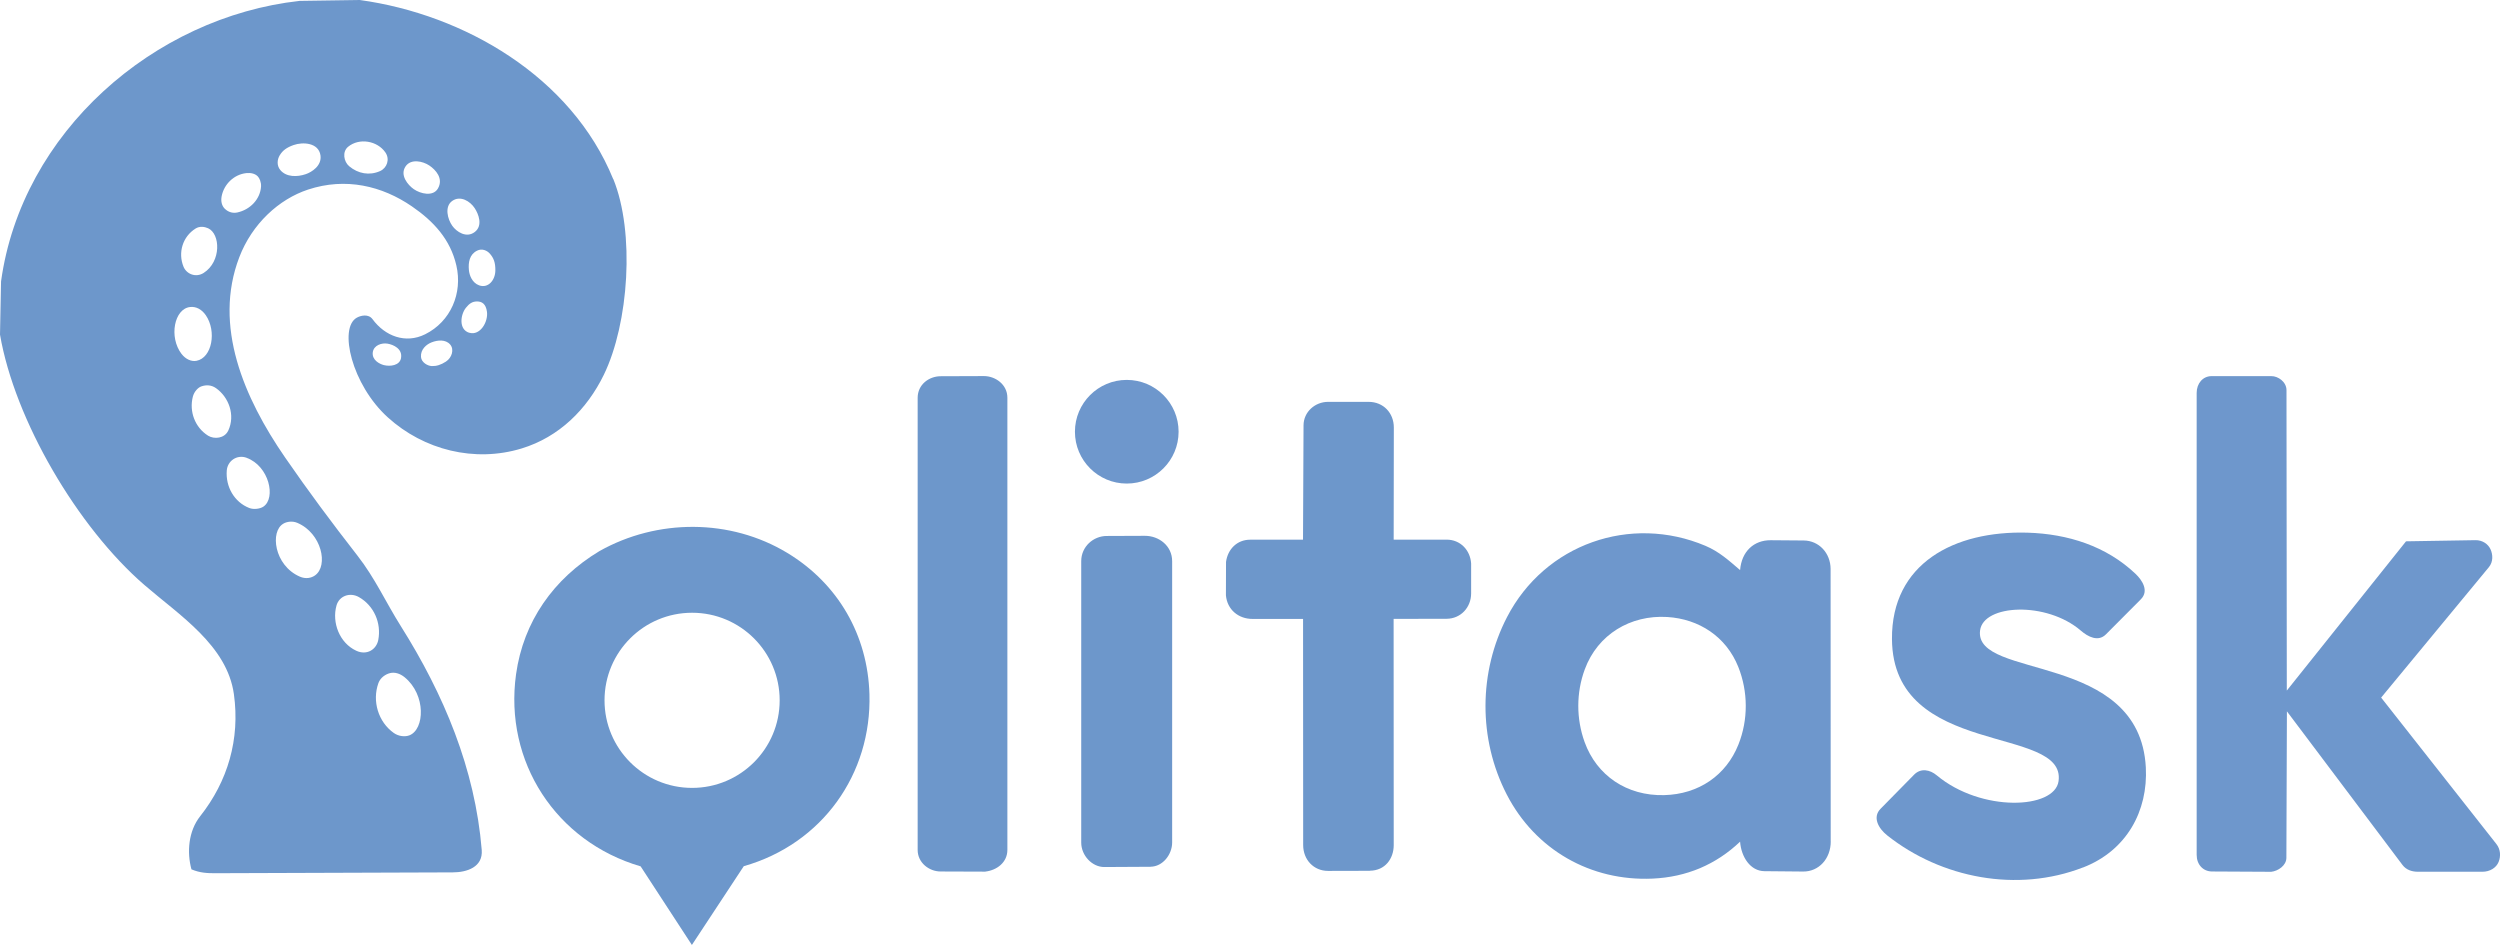
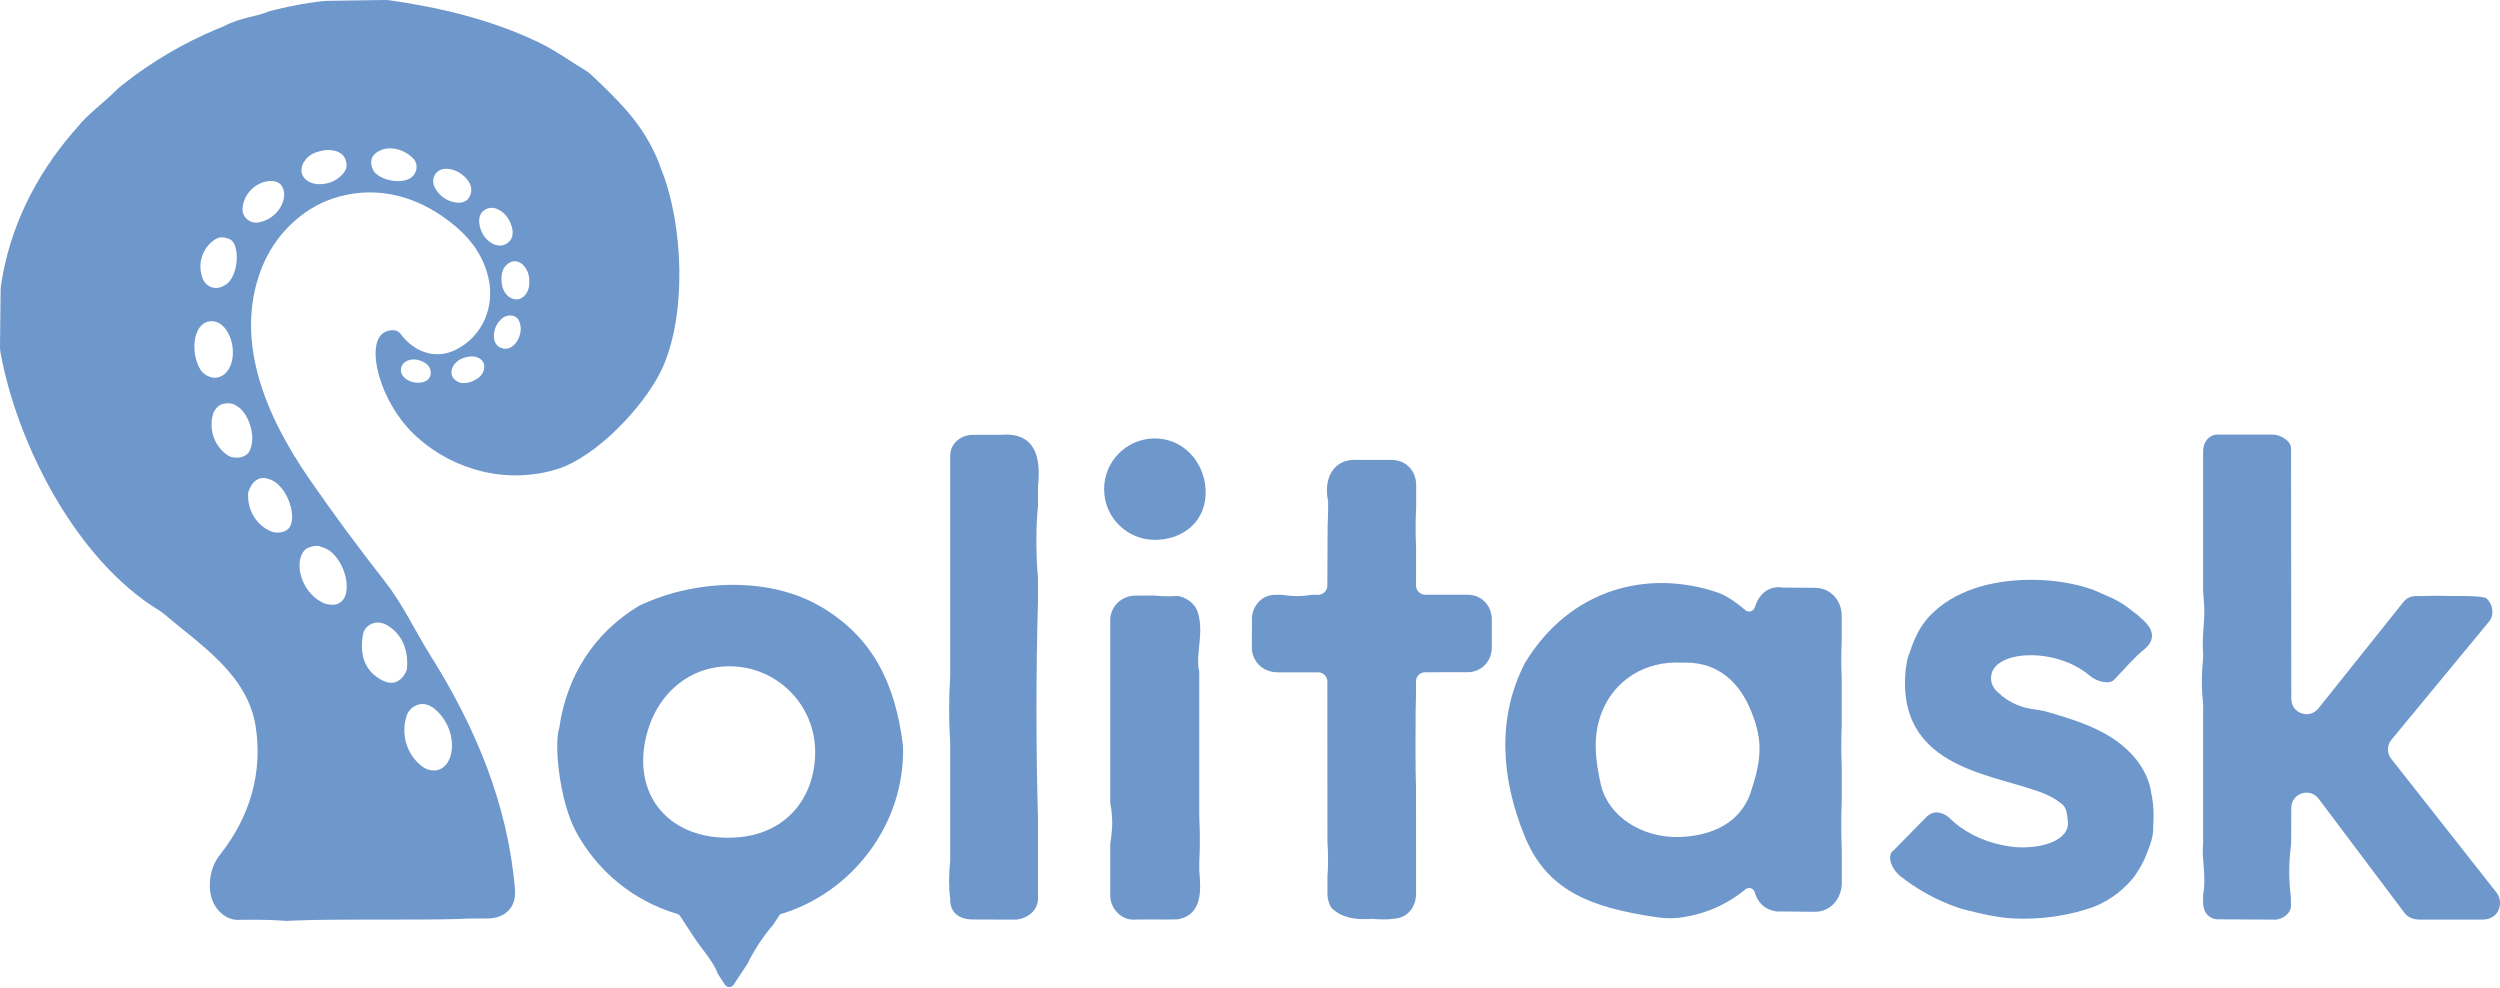
- <svg xmlns="http://www.w3.org/2000/svg" id="Livello_1" data-name="Livello 1" viewBox="0 0 477.03 180.31">
-   <defs>
-     <style>
-       .cls-1 {
-         fill: #6e97cc;
-       }
- 
-       .cls-2 {
-         fill: #6d97cb;
-       }
-     </style>
-   </defs>
-   <path class="cls-1" d="M349.33,160.55c0,3.31-2.28,5.78-5.27,5.75l-7.4-.07c-2.67-.03-4.42-2.71-4.63-5.63-4.59,4.37-10.22,6.76-16.7,7.05-11.75.53-22.37-5.46-27.83-16.06s-5.36-23.38.06-33.84c7.23-13.96,23.58-19.64,37.86-13.6,2.64,1.12,4.47,2.8,6.61,4.63.29-3.59,2.65-5.72,5.85-5.7l6.28.05c2.92.02,5.13,2.41,5.14,5.43l.02,51.98ZM317.53,151.72c6.59-.16,11.84-3.77,14.18-9.65,1.89-4.73,1.86-10.1-.03-14.83-2.31-5.76-7.48-9.14-13.56-9.51-7-.42-13.26,3.32-15.72,9.98-1.65,4.46-1.65,9.41-.04,13.88,2.32,6.41,8.07,10.3,15.17,10.13Z" />
-   <path class="cls-1" d="M473.66,166.34h-12.29c-1.12,0-2.23-.34-2.95-1.3l-22.05-29.31-.1,27.94c0,1.49-1.59,2.54-2.9,2.68l-11.27-.06c-1.74,0-2.95-1.33-2.95-3.18v-88.14c0-1.79,1.16-3.2,2.85-3.2h11.38c1.34-.02,2.91,1.13,2.91,2.67l.06,57.33,22.75-28.48,13.24-.22c1.35-.02,2.44.74,2.9,1.78.41.94.54,2.31-.33,3.37l-20.56,24.89,21.99,27.94c.83,1.05.85,2.38.42,3.43-.45,1.1-1.64,1.86-3.09,1.86Z" />
-   <path class="cls-2" d="M141.92,165.28l-9.9,15.03-9.78-15c-16.14-4.71-26.09-19.97-23.77-36.66,1.4-10.03,7.13-18.22,15.92-23.5,11.03-6.2,24.96-6.23,35.85.36,9.71,5.88,15.33,15.71,15.66,26.94.44,15.24-9.01,28.57-23.98,32.83ZM148.77,133.63c0-9.23-7.48-16.71-16.71-16.71s-16.71,7.48-16.71,16.71,7.48,16.71,16.71,16.71,16.71-7.48,16.71-16.71Z" />
-   <path class="cls-1" d="M397.46,165.52c-12.56,4.87-27.05,2.05-37.35-6.11-1.72-1.36-2.85-3.49-1.28-5.08l6.41-6.52c1.27-1.29,3.01-.96,4.31.13,8.48,7.09,22.52,6.49,23.25,1.1,1.47-10.81-31.62-4.28-31.79-27.09-.11-14.43,11.87-20.72,25.87-20.31,7.71.23,15.03,2.57,20.59,7.84,1.34,1.27,2.6,3.29,1.04,4.86l-6.67,6.7c-1.48,1.49-3.42.47-4.77-.69-6.57-5.67-18.63-5.05-19.25-.04-1.18,9.45,30.45,3.9,31.63,26.12.44,8.3-3.65,15.88-11.99,19.1Z" />
-   <path class="cls-2" d="M261.39,166.16l-7.98.02c-2.73,0-4.75-2.12-4.75-4.94l-.02-43.14h-9.62c-2.72.01-4.86-1.79-5.1-4.51l.02-6.37c.33-2.43,2.1-4.24,4.61-4.24h10.08s.1-21.81.1-21.81c.01-2.6,2.22-4.49,4.67-4.49h7.75c2.82,0,4.81,2.12,4.81,4.9l-.03,21.39h10.11c2.61,0,4.51,2,4.67,4.56v5.72c-.01,2.66-1.99,4.81-4.68,4.82l-10.11.02.02,43.16c0,2.6-1.66,4.88-4.55,4.89Z" />
-   <path class="cls-2" d="M188.01,166.32l-8.55-.03c-2.13,0-4.36-1.63-4.36-4.11v-86.27c0-2.54,2.17-4.11,4.37-4.12l8.28-.03c2.17,0,4.47,1.59,4.47,4.13v86.28c0,2.38-1.99,3.88-4.2,4.14Z" />
-   <path class="cls-2" d="M219.54,165.39l-8.83.05c-2.3.01-4.4-2.18-4.4-4.67v-53.69c0-2.79,2.32-4.8,4.85-4.81l7.29-.03c2.69-.01,5.21,1.91,5.21,4.83v53.7c0,2.27-1.79,4.6-4.13,4.61Z" />
-   <circle class="cls-1" cx="215" cy="82.38" r="9.89" />
-   <path class="cls-2" d="M117,34.16C109.03,14.63,88.58,2.75,68.64,0l-11.47.17C29.32,3.26,4.12,25.28.2,53.7l-.2,10.14c2.81,16.35,14.81,36.76,27.55,47.78,6.7,5.79,15.78,11.54,17.08,20.83,1.2,8.6-1.17,16.64-6.43,23.29-2.27,2.87-2.55,6.9-1.67,10.14,1.67.7,3.05.75,4.79.74l45.06-.16c2.72,0,5.8-1.01,5.54-4.27-1.27-15.52-7.24-29.7-15.44-42.72-2.9-4.61-4.91-9.14-8.28-13.46-4.82-6.18-9.37-12.29-13.83-18.76-7.79-11.31-13.74-25.04-8.71-38.17,2.44-6.37,7.55-11.07,13.13-12.91,7.17-2.36,14.1-.71,19.81,3.21,4.15,2.85,7.34,6.31,8.48,11.28,1.22,5.28-1.07,10.69-5.95,13.12-3.75,1.87-7.67.36-10.05-2.88-.8-1.08-2.29-.68-3-.28-3.5,1.95-.97,12.79,5.93,19.03,6.87,6.22,16.55,8.66,25.53,5.92,7.14-2.18,12.46-7.45,15.68-14.06,4.77-9.8,5.96-27.17,1.8-37.36ZM37.33,43.6c.76-.47,1.68-.36,2.37-.05,2.36,1.06,2.56,6.36-.84,8.53-1.48.94-3.25.24-3.84-1.18-1.1-2.69-.17-5.76,2.31-7.3ZM34.65,67.55c-2.47-3.23-1.4-8.65,1.64-8.97,1.16-.12,2.21.46,2.98,1.57,2.1,3.05,1.2,8.14-1.79,8.7-.98.18-2.07-.32-2.83-1.31ZM74.4,128.44c.93-.23,1.93.07,2.81.79,4.12,3.37,3.82,9.94.91,11.08-.83.32-2.05.21-2.98-.45-2.97-2.1-4.17-6.1-2.93-9.53.38-1.05,1.39-1.69,2.2-1.89ZM64.2,115.56c.53-1.91,2.62-2.57,4.28-1.63,2.86,1.62,4.32,4.93,3.7,8.18-.34,1.79-2.15,3.01-4.2,2.06-3.22-1.49-4.67-5.4-3.78-8.6ZM54.08,99.91c.65-.37,1.71-.55,2.66-.14,4.65,1.98,5.97,8.2,3.36,10.03-.71.5-1.75.72-2.89.23-4.93-2.15-5.71-8.67-3.13-10.11ZM47.06,87.36c4.29,1.57,5.64,7.66,3.2,9.31-.61.42-1.84.6-2.7.26-2.86-1.12-4.53-4.06-4.29-7.15.14-1.83,1.94-3.1,3.79-2.43ZM43.55,82.17c-.7,1.5-2.68,1.69-3.85.96-2.51-1.58-3.63-4.62-2.9-7.45.26-.99,1.01-1.75,1.64-1.96.91-.31,1.89-.28,2.77.34,2.45,1.72,3.73,5.16,2.34,8.12ZM45.25,40.55c-1.08.23-1.93-.3-2.33-.69-.6-.58-.81-1.44-.63-2.4.44-2.31,2.36-4.18,4.72-4.43.88-.09,1.66.11,2.15.6.35.34.7,1.12.65,1.96-.15,2.4-2.06,4.43-4.56,4.96ZM58.35,33.23c-1.63.56-3.72.59-4.86-.78-.74-.89-.58-2.04-.12-2.81.57-.95,1.37-1.51,2.64-1.96,1.77-.63,4.78-.47,5.14,1.96.29,1.98-1.66,3.2-2.8,3.59ZM76.53,68.3c-.26,1.47-2.08,1.66-3.27,1.37-.87-.22-2.31-.98-2.13-2.44.18-1.38,1.74-1.84,2.8-1.66,1.16.19,2.9,1,2.59,2.73ZM85.12,68.98c-1.03.66-1.84.9-2.73.87-.76-.02-1.98-.67-2.06-1.74-.11-1.43,1.03-2.41,2.04-2.79,1.1-.43,2.64-.61,3.53.42.82.96.3,2.53-.78,3.23ZM72.51,32.65c-2.02.89-4.18.5-5.88-.93-1.03-.86-1.38-2.76-.2-3.72,2.14-1.75,5.57-1.14,7.11,1.09.9,1.31.3,2.97-1.03,3.56ZM83.56,35.97c-.91,1.58-3.31,1.03-4.61.12-1.13-.79-2.69-2.66-1.57-4.33,1.02-1.53,3.3-1.01,4.54-.18,1.21.81,2.75,2.48,1.64,4.39ZM86.29,43.07c-.88-1.24-1.52-3.65,0-4.73,1.56-1.1,3.42.06,4.28,1.37.74,1.11,1.61,3.33.03,4.55-1.6,1.24-3.49-.02-4.32-1.2ZM89.54,63.5c-2.03-.61-1.71-3.43-.64-4.77.65-.82,1.23-1.19,2.07-1.21.98-.02,1.75.46,1.95,1.98.25,1.97-1.34,4.6-3.37,3.99ZM91.43,54.45c-1.33-.48-1.87-1.9-1.96-2.94-.13-1.43.1-2.95,1.56-3.68.98-.49,1.94,0,2.43.56.73.82,1.08,1.7,1.06,3.22-.02,1.88-1.39,3.45-3.09,2.84Z" />
+ <svg xmlns="http://www.w3.org/2000/svg" fill="#6e97cc" id="a" data-name="Livello 1" viewBox="0 0 487.476 192.468">
+   <path d="M359.14,172.04c0,3.31-2.28,5.78-5.27,5.75l-7.4-.07c-2.45-.343-3.756-1.779-4.318-3.766-.221-.78-1.184-1.052-1.81-.538-3.678,3.02-7.953,4.873-12.74,5.508-1.524.202-3.077.144-4.598-.079-13.116-1.923-21.4-5.289-25.693-15.764-4.745-11.577-5.358-23.338.031-33.785.019-.037.04-.074.061-.109,8.76-14.398,23.987-18.36,37.764-13.569.042.015.086.032.127.049,1.98.851,3.504,2.017,5.053,3.325.639.54,1.596.216,1.837-.585.78-2.592,2.731-4.284,5.507-3.837l6.28.05c2.92.02,5.13,2.41,5.14,5.43l.002,3.905 0,1.104c-.112,2.251-.112,5.251 0,7.004.001.268.002.538.003.812l.003,7.882c-.001.29-.002.581-.004.871-.114,2.682-.114,4.682.007,7.947l0.0.877.002,5.007c-.002.27-.003.539-.005.806-.118,3.045-.118,6.045-.004,9.241.011.396.012.779.014,1.147l.002,5.378h.01l-0.0.01ZM327.34,163.21c6.315-.153,11.916-2.668,13.985-8.544.184-.522.312-1.058.483-1.584,1.985-6.087,1.487-9.836-.318-14.352-2.894-7.15-7.93-9.788-13.56-9.51-7-.42-13.26,3.32-15.72,9.98-1.65,4.46-1.147,8.956-.04,13.88,1.488,6.196,8.07,10.3,15.17,10.13h0v-0Z" />
+   <path d="M484.099,179.311h-12.29c-1.12,0-2.23-.34-2.95-1.3l-16.749-22.263c-1.708-2.27-5.323-1.07-5.333,1.771l-.022,6.232-.003.844c-.493,3.685-.493,6.685-.041,10.518.002.316.001.592.001.819l-.003.709c0,1.49-1.59,2.54-2.9,2.68l-11.27-.06c-1.74,0-2.95-1.33-2.95-3.18v-.81c0-.265.001-.592.01-.978.66-3.012-.34-7.012-.01-9.654-0-.217-0-.437-0-.659v-25.562c.002-.303.004-.607.008-.911-.328-3.128-.337-6.044-.027-8.897l.015-1.236c-.295-3.835.541-6.693.12-10.514l-.116-1.746v-27.173c0-1.79,1.16-3.2,2.85-3.2h10.739c1.34-.02,3.551,1.13,3.551,2.67l.051,48.884c.003,2.802,3.532,4.036,5.28,1.847l16.607-20.79c.552-.691,1.383-1.099,2.267-1.114l3.581-.059c.236-.004.477-.007.722-.008,3.021.111,7.488-.106,9.325.364.321.111.471.35.659.567.188.217.342.46.457.72.41.94.54,2.31-.33,3.37l-19.038,23.047c-.888,1.075-.907,2.625-.044,3.721l20.512,26.062c.83,1.05.85,2.38.42,3.43-.45,1.1-1.64,1.86-3.09,1.86h-.01v-0Z" />
+   <path d="M152.1,178.28l-1.028,1.56c-.119.181-.244.371-.374.568-1.698,1.902-3.698,4.902-4.904,7.446-.142.216-.286.434-.43.653l-2.306,3.501c-.405.614-1.306.612-1.708-.004l-1.03-1.58-.333-.511c-.986-2.604-2.986-4.604-4.819-7.391l-.419-.643-2.125-3.26c-.13-.2-.329-.345-.558-.412-8.722-2.567-15.731-8.514-19.812-16.155-3.193-5.978-4.242-17.096-3.225-20.03.016-.047.027-.091.034-.14,1.413-9.976,6.718-18.428,15.453-23.698.037-.023.075-.043.115-.062,9.866-4.803,24.923-6.189,35.792.388,9.693,5.87,14.135,14.602,15.652,26.875.005.043.009.087.01.131.411,15.213-9.967,28.633-23.982,32.765h-0ZM158.95,146.63c0-9.23-7.48-16.71-16.71-16.71-7.852,0-13.867,5.324-15.974,12.673-3.596,12.545,4.532,21.692,17.544,20.682,9.654-.749,15.14-7.88,15.14-16.645h0Z" />
+   <path d="M407.91,176.96c-4.201,1.415-8.515,2.129-12.778,2.171-.388.004-.775.002-1.16-.006-3.503.01-6.774-.729-10.997-1.776-.206-.051-.417-.11-.619-.176-.261-.086-.522-.174-.781-.265-3.957-1.389-7.683-3.418-11.015-6.058-1.72-1.36-2.806-4.068-1.28-5.08l6.41-6.52c1.27-1.29,3.01-.96,4.31.13,2.899,2.89,6.6,4.602,10.192,5.36.225.047.449.091.672.132,2.136.438,4.136.438,5.705.226.396-.039.773-.095,1.138-.163,2.917-.543,5.043-1.87,5.466-3.755.051-.225.077-.459.077-.7-.25-2.17-.25-3.17-1.622-4.01-.205-.169-.425-.333-.662-.491-7.32-4.899-29.367-3.981-29.506-22.589-.01-1.353.086-2.634.28-3.845.039-.244.082-.485.13-.724.062-.311.15-.617.252-.918.982-2.89,2.01-5.721,4.522-8.167.245-.251.505-.495.771-.732,4.804-4.266,12.04-6.155,19.915-5.924,3.47.103,6.86.634,10.047,1.667.218.071.436.144.652.219.269.094.537.206.795.328,2.283,1.074,4.295,1.607,6.99,3.878.232.195.506.347.74.54.175.144.348.29.519.44.287.249.569.505.847.769,1.34,1.27,2.454,2.92,1.04,4.86,0,0-.267.268-.695.697-2.265,1.833-3.946,3.924-5.975,6.003-.158.162-.323.313-.545.404-1.108.457-3.1-.128-4.225-1.094-6.57-5.67-18.63-5.05-19.25-.04-.139,1.111.176,2.014.841,2.78.166.191.354.374.561.552,2.096,2.006,4.736,3.017,7.25,3.262l1.628.283c5.439,1.562,11.874,3.404,16.253,7.586.167.16.331.323.492.489,1.704,1.609,3.704,4.609,4.136,7.715.061.268.116.54.166.818.15.833.252,1.71.302,2.636.037.692.042,1.378.016,2.058-.013.34-.034.678-.063,1.014.147,2.368-.853,4.368-1.355,5.77-.121.302-.251.6-.388.895-.274.589-.578,1.162-.913,1.718-.183.303-.375.601-.575.893-.622,1.092-1.622,2.092-2.843,3.218-.273.242-.554.477-.845.705-1.453,1.139-3.129,2.097-5.024,2.828h0v-.01Z" />
+   <path d="M271.57,179.16c-.57.15-2.57.15-3.99.008-.323.018-.652.033-.985.042-2.335.064-4.892-.184-6.972-2.168-.166-.262-.309-.543-.425-.841-.232-.595-.358-1.257-.358-1.962l-.001-2.42-0-.989c.162-1.521.162-4.521-.003-6.775-0-.266-0-.536-.001-.808l-.014-30.359c-0-.988-.802-1.789-1.79-1.789h-7.831c-2.72.01-4.86-1.79-5.1-4.51l.02-6.37c.33-2.43,2.1-4.24,4.61-4.24h.357c.227 0.0.551.001.94.003,1.973.327,3.973.327,5.705-.003h1.297c.985,0,1.786-.796,1.79-1.782l.05-10.848.004-.829c.064-1.106.096-2.409.101-3.742.001-.333.001-.668-.002-1.003-.971-4.467,1.029-8.467,5.82-8.097.363-0.0.787-0,1.241-0h5.298c2.82,0,4.81,2.12,4.81,4.9l-.005,3.696c-.001.218-.001.444-.002.675-.133,2.359-.133,5.359-.012,7.855.001.265.001.527.001.785l-.009,6.586c-.001.99.8,1.793,1.79,1.793h8.317c2.61,0,4.51,2,4.67,4.56v5.72c-.01,2.66-1.99,4.81-4.68,4.82l-8.323.016c-.988.002-1.787.803-1.787,1.791l.001,2.067c0.0.327 0.0.689-.001,1.083-.051,1.641-.076,2.962-.077,4.296-0.0.334.001.668.004,1.008-.028,2.978-.028,4.978-.001,8.006.002.337.004.678.008,1.024.012,1.035.037,2.104.074,3.202.001.304.001.608.002.912l.009,19.774c0,2.275-1.271,4.305-3.525,4.784-.322.068-.664.105-1.025.126l-0-0Z" />
+   <path d="M198.19,179.32l-3.478-.012-.797-.003c-.915.005-1.915.005-2.939-.011-.802-.002-1.336-.004-1.336-.004-1.775,0-3.705-.668-4.228-2.712-.104-.409-.152-.873-.131-1.398-.282-1.869-.282-4.869 0-7.276-.001-.452-.002-.922-.002-1.408v-21.782c-.28-4.403-.28-8.403,0-12.787v-22.606c0-.214,0-1.126,0-.64v-.633c0,.104,0-.083,0-.627,0,.395,0-.414,0-.62v-17.89c0-2.54,2.17-4.11,4.37-4.12l4.14-.015c.517-.002,1.035-.003,1.519-.003,6.691-.462,7.691,4.538,7.09,10.092.001.286.001.583.001.887v1.934c0.0.319 0.0.644.001.977-.401,3.648-.401,8.648-.112,12.682.031.405.067.82.107,1.248.001.336.002.674.005,1.014v3.715c-.4,13.989-.4,27.989-0,42.437 0.0.261 0.0.52 0.0.777v14.634c0,2.38-1.99,3.88-4.2,4.14h0l-.01.01Z" />
+   <path d="M229.687,179.26c-1.687.05-2.687.05-4.382.025l-.824.005-3.591.02c-2.3,0-4.4-2.18-4.4-4.67v-9.243c.001-.29.001-.584.002-.883.508-3.203.508-5.203-.002-7.917-0-.354-0-.711-0-1.07,0-1.076,0-2.171,0-3.275v-31.301c0-2.79,2.32-4.8,4.85-4.81l2.742-.011c.295-.001.599-.002.903-.004,2.015.185,3.015.185,4.641.07.326.057.645.143.953.255.922.336,1.737.911,2.322,1.676.195.255.364.531.503.826,1.596,4.358-.404,8.358.435,12.024.001.282.001.568.001.858v27.29c.16,3.186.16,6.186,0,9.237v1.227c.16,2.723,1.16,8.723-4.164,9.663l.011.01Z" />
+   <path d="M225.18,85.49c5.462,0,9.585,4.436,9.89,9.89.352,6.293-4.428,9.89-9.89,9.89s-9.89-4.428-9.89-9.89,4.428-9.89,9.89-9.89Z" />
+   <path d="M128.51,31.79c-2.928-7.172-6.958-11.302-13.281-17.265-.292-.276-.637-.49-.962-.726-3.133-1.899-5.268-3.489-8.305-5.076-.366-.186-.735-.367-1.106-.545C95.958,3.904,85.835,1.455,76.06.07c-.35-.05-.7-.07-1.05-.07l-11.36.17c-.25,0-.5.02-.75.05-3.097.36-6.186.924-9.239,1.681-.382.095-.763.191-1.142.289-2.519,1.12-5.519,1.12-8.986,2.983-.372.142-.739.291-1.105.443-6.576,2.742-12.8,6.38-18.362,10.776-.327.259-.652.52-.974.784-3.093,3.134-6.093,5.134-8.084,7.733-.279.307-.551.618-.82.931C6.926,34.287,1.844,44.419.19,55.68c-.05.31-.07.63-.07.95l-.12,10.87c0,.43.03.85.1,1.27,3.14,17.28,14.42,40.26,31.09,50.36.26.16.51.34.74.54,7.13,6.09,16.323,11.805,17.92,21.98,1.44,9.176-1.25,17.8-6.88,24.91-1.601,2.018-2.139,4.289-2.049,6.6.095,2.438,1.361,4.769,3.575,5.792.174.08.35.151.531.209.388.126.793.199,1.228.205,2.808-.042,5.76-.053,8.587.133.314.021.627.044.937.069,1.491-.074,3.046-.127,4.625-.164.395-.009.791-.018,1.189-.025,1.101-.017,2.24-.03,3.394-.04.385-.003.772-.006,1.162-.009.577-.002,1.157-.004,1.739-.006.291-.001.583-.002.876-.003.249-.001.498-.001.746-.001.248-0.0.496-.001.743-.001,1.372-.004,3.058-.006,4.797-.007.348-0.0.698-.001,1.05-.001,3.897 0,8.897 0,12.704-.101.251-.008.507-.017.768-.027.521-.02,1.058-.043,1.617-.069l.899-.005,3.159-.017c3.229-.088,5.45-2.14,5.17-5.63-1.36-16.6-7.74-31.76-16.51-45.69-3.1-4.93-5.25-9.78-8.86-14.4-5.16-6.61-10.02-13.14-14.79-20.06-8.33-12.1-14.7-26.78-9.32-40.82,2.61-6.81,8.07-11.84,14.04-13.81,7.67-2.52,15.08-.76,21.19,3.43,4.44,3.05,7.85,6.75,9.07,12.06,1.3,5.65-1.14,11.43-6.36,14.03-4.01,2-8.2.39-10.75-3.08-.86-1.16-2.45-.73-3.21-.3-3.74,2.09-1.04,13.68,6.34,20.35,7.35,6.65,17.7,9.26,27.3,6.33,7.64-2.33,16.88-12.09,20.33-19.16,5.1-10.48,4.45-28.54,0-39.44l-.4-1.13.02.02ZM42.05,46.62c.81-.5,1.8-.39,2.53-.05,2.425.619,2.044,7.82-.9,9.12-1.58,1.01-3.48.26-4.11-1.26-1.18-2.88-.18-6.16,2.47-7.81h.01ZM39.18,72.24c-2.225-3.506-1.5-9.25,1.75-9.59,1.24-.13,2.36.49,3.19,1.68,2.25,3.26,1.535,8.851-1.91,9.3-1.05.19-2.446-.545-3.03-1.4h0v.01ZM81.7,137.36c.99-.25,2.06.07,3.01.84,4.41,3.6,4.379,10.462.97,11.85-.89.34-2.19.22-3.19-.48-3.18-2.25-4.46-6.52-3.13-10.19.41-1.12,1.49-1.81,2.35-2.02h-.01ZM70.79,123.59c.57-2.04,2.8-2.75,4.58-1.74,3.06,1.73,4.371,4.973,3.96,8.75-.675,1.809-2.3,3.22-4.49,2.2-3.44-1.59-4.874-4.736-4.04-9.2h0l-.01-.01ZM59.96,106.85c1.137-.438,1.983-.603,2.84-.15,4.077,1.015,6.38,8.77,3.59,10.73-.76.53-1.448.668-3.09.25-5.27-2.3-6.11-9.27-3.35-10.81h0l.01-.02ZM52.45,93.42c3.787,1.095,5.957,8.448,3.42,9.96-.65.45-1.97.64-2.89.28-3.06-1.2-4.84-4.34-4.59-7.65.658-2.07,2.07-3.32,4.05-2.6h0l.01.01ZM48.7,87.87c-.543,1.226-2.478,1.81-4.12,1.03-2.68-1.69-3.88-4.94-3.1-7.97.28-1.06,1.08-1.87,1.75-2.1.97-.33,2.177-.259,2.96.36,1.865.875,3.99,5.52,2.5,8.68h.01ZM50.52,43.36c-1.16.25-2.06-.32-2.49-.74-.64-.62-.87-1.54-.67-2.57.47-2.47,2.52-4.47,5.05-4.74.94-.1,1.78.12,2.3.64.37.36.75,1.2.7,2.1-.16,2.57-2.2,4.74-4.88,5.3l-.01.01ZM64.53,35.53c-1.74.6-3.98.63-5.2-.83-.79-.95-.62-2.18-.13-3.01.61-1.02,1.506-1.782,2.82-2.1,1.89-.67,5.11-.5,5.5,2.1.511,1.773-1.78,3.42-2.99,3.84ZM83.97,73.04c-.28,1.57-2.22,1.78-3.5,1.47-.93-.24-2.47-1.05-2.28-2.61.19-1.48,1.86-1.97,2.99-1.78,1.24.2,3.1,1.07,2.77,2.92h.02ZM93.16,73.77c-1.1.71-1.97.96-2.92.93-.81-.02-2.12-.72-2.2-1.86-.12-1.53,1.1-2.58,2.18-2.98,1.18-.46,2.82-.65,3.78.45.88,1.03.32,2.71-.83,3.45h0l-.01.01ZM79.67,34.91c-1.404.725-4.47.53-6.29-.99-1.1-.92-1.48-2.95-.21-3.98,2.29-1.87,5.683-.968,7.6,1.17.96,1.4.32,3.18-1.1,3.81v-.01ZM91.49,38.46c-.97,1.69-3.54,1.1-4.93.13-1.21-.84-2.88-2.84-1.68-4.63,1.09-1.64,3.53-1.08,4.86-.19,1.29.87,2.94,2.65,1.75,4.7v-.01ZM94.41,46.06c-.94-1.33-1.63-3.9,0-5.06,1.67-1.18,3.66.06,4.58,1.47.79,1.19,1.72,3.56.03,4.87-1.71,1.33-3.73-.02-4.62-1.28h.01ZM97.89,67.91c-2.17-.65-1.83-3.67-.68-5.1.7-.88,1.32-1.27,2.21-1.29,1.05-.02,1.87.49,2.09,2.12.27,2.11-1.43,4.92-3.6,4.27h-.02ZM99.91,58.23c-1.42-.51-2-2.03-2.1-3.14-.14-1.53.11-3.16,1.67-3.94,1.05-.52,2.07,0,2.6.6.78.88,1.16,1.82,1.13,3.44-.02,2.01-1.49,3.69-3.3,3.04Z" />
</svg>
